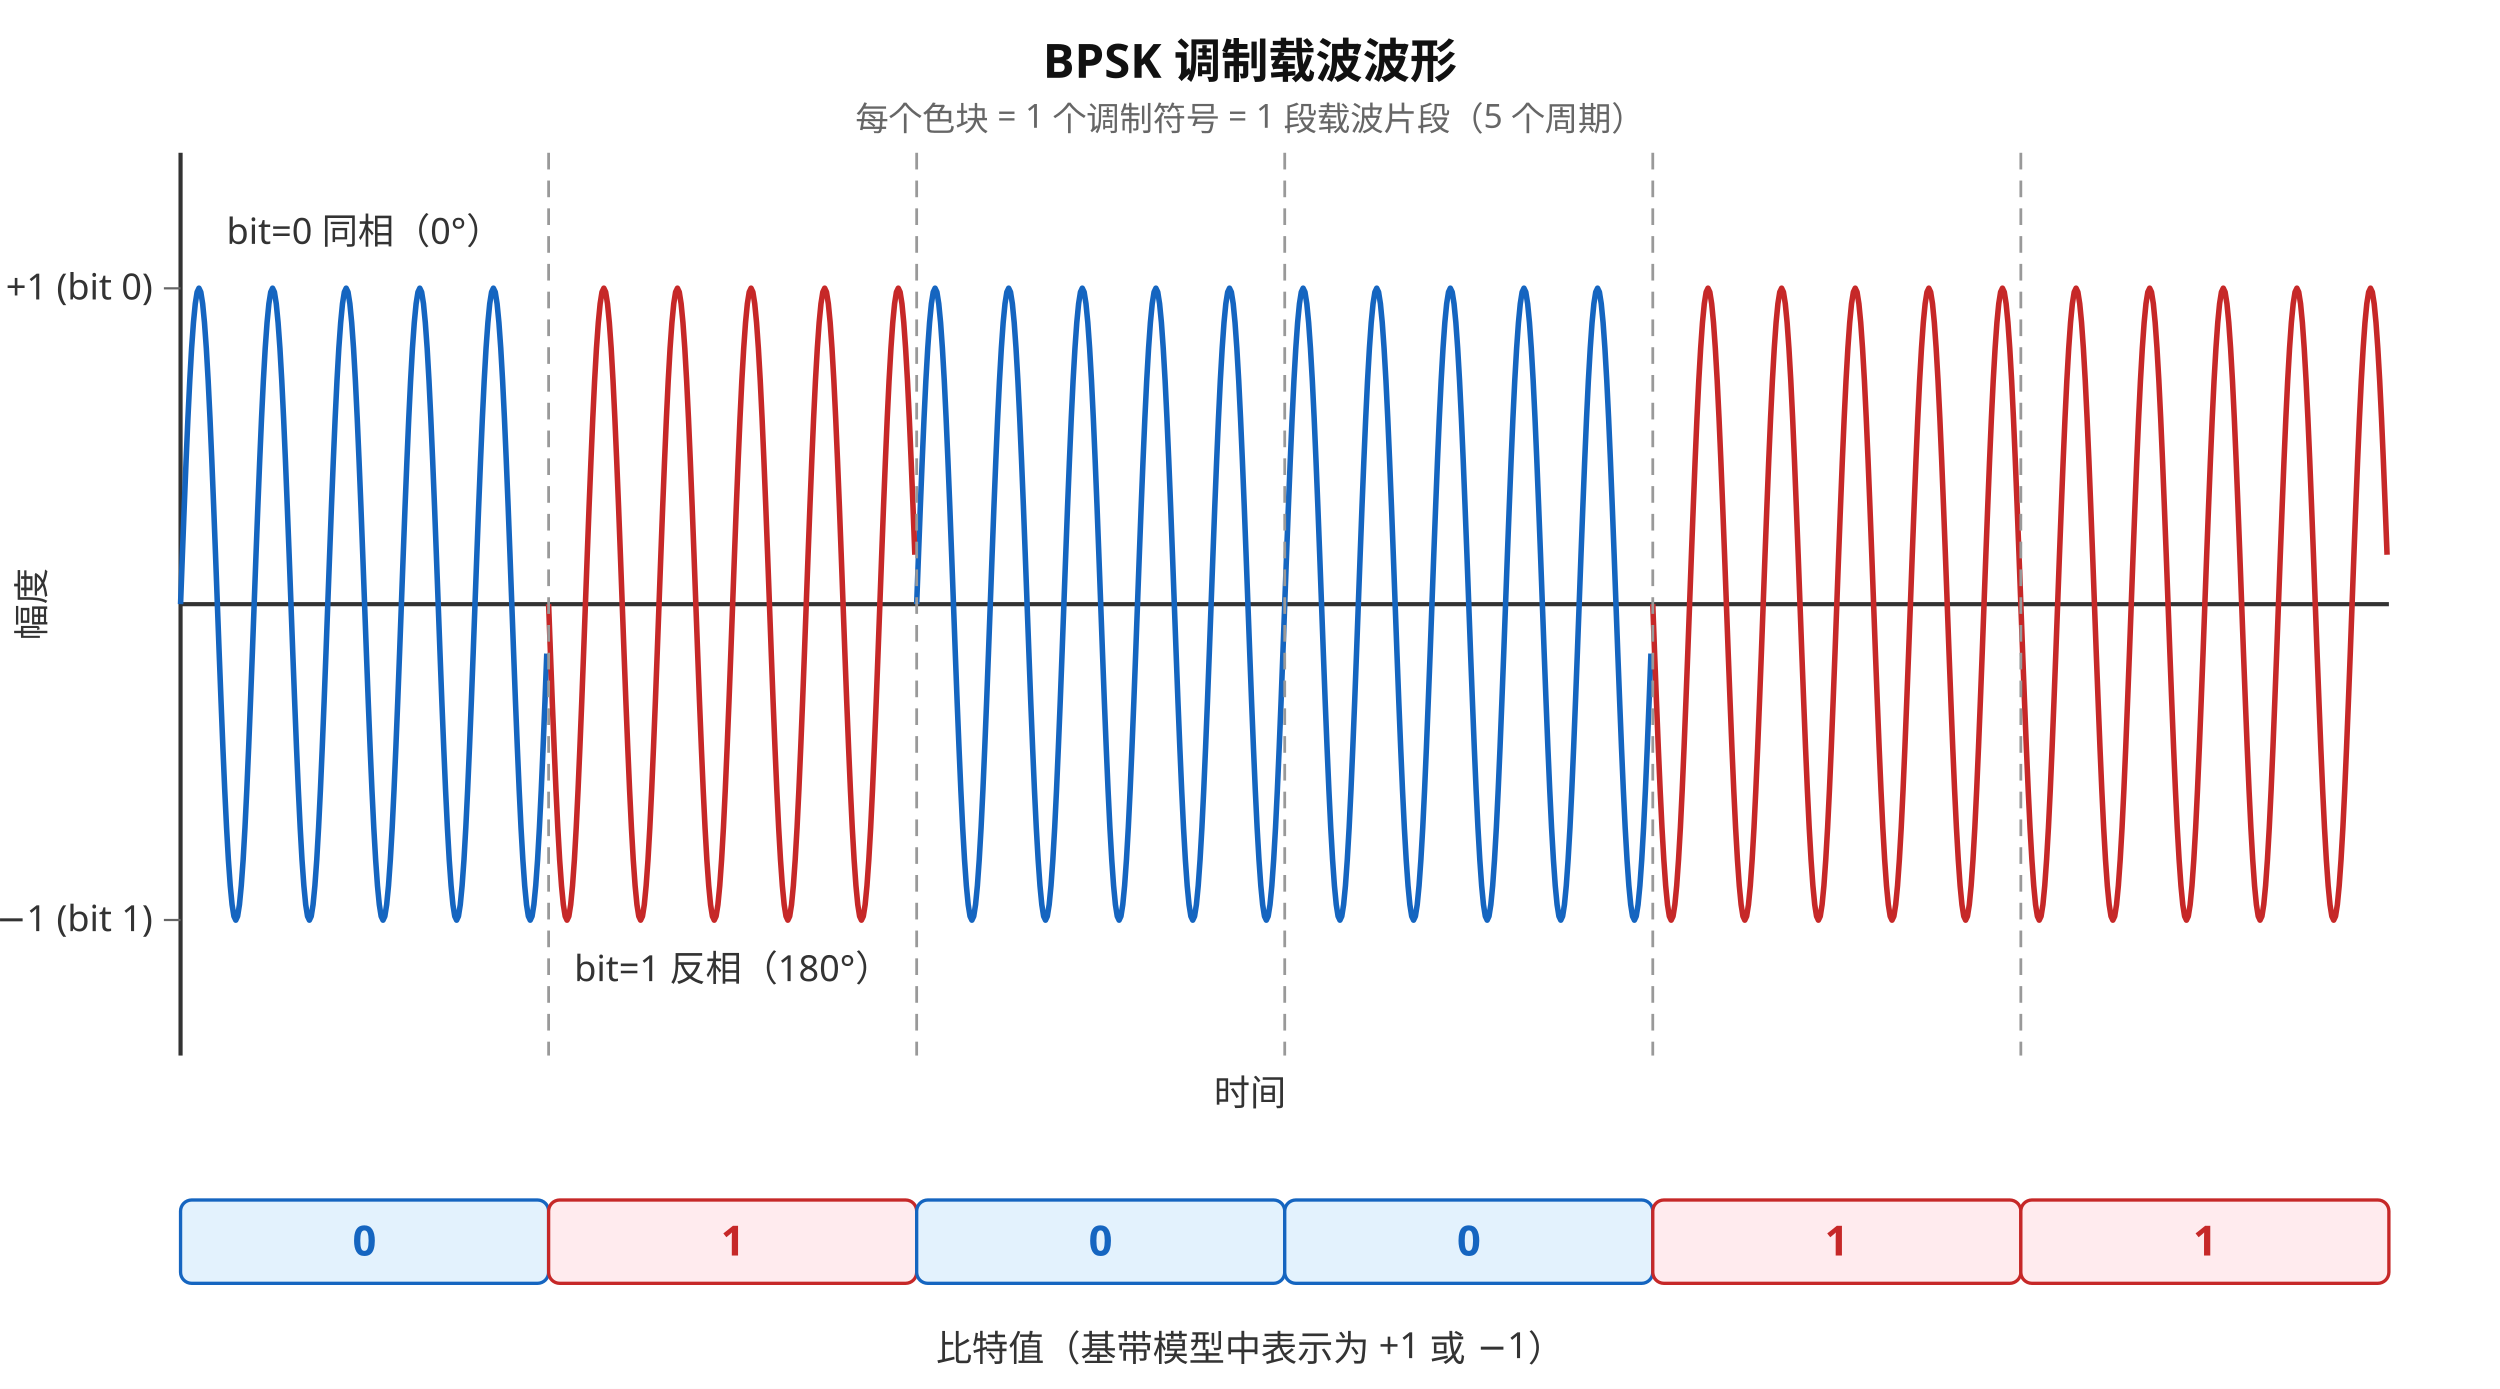
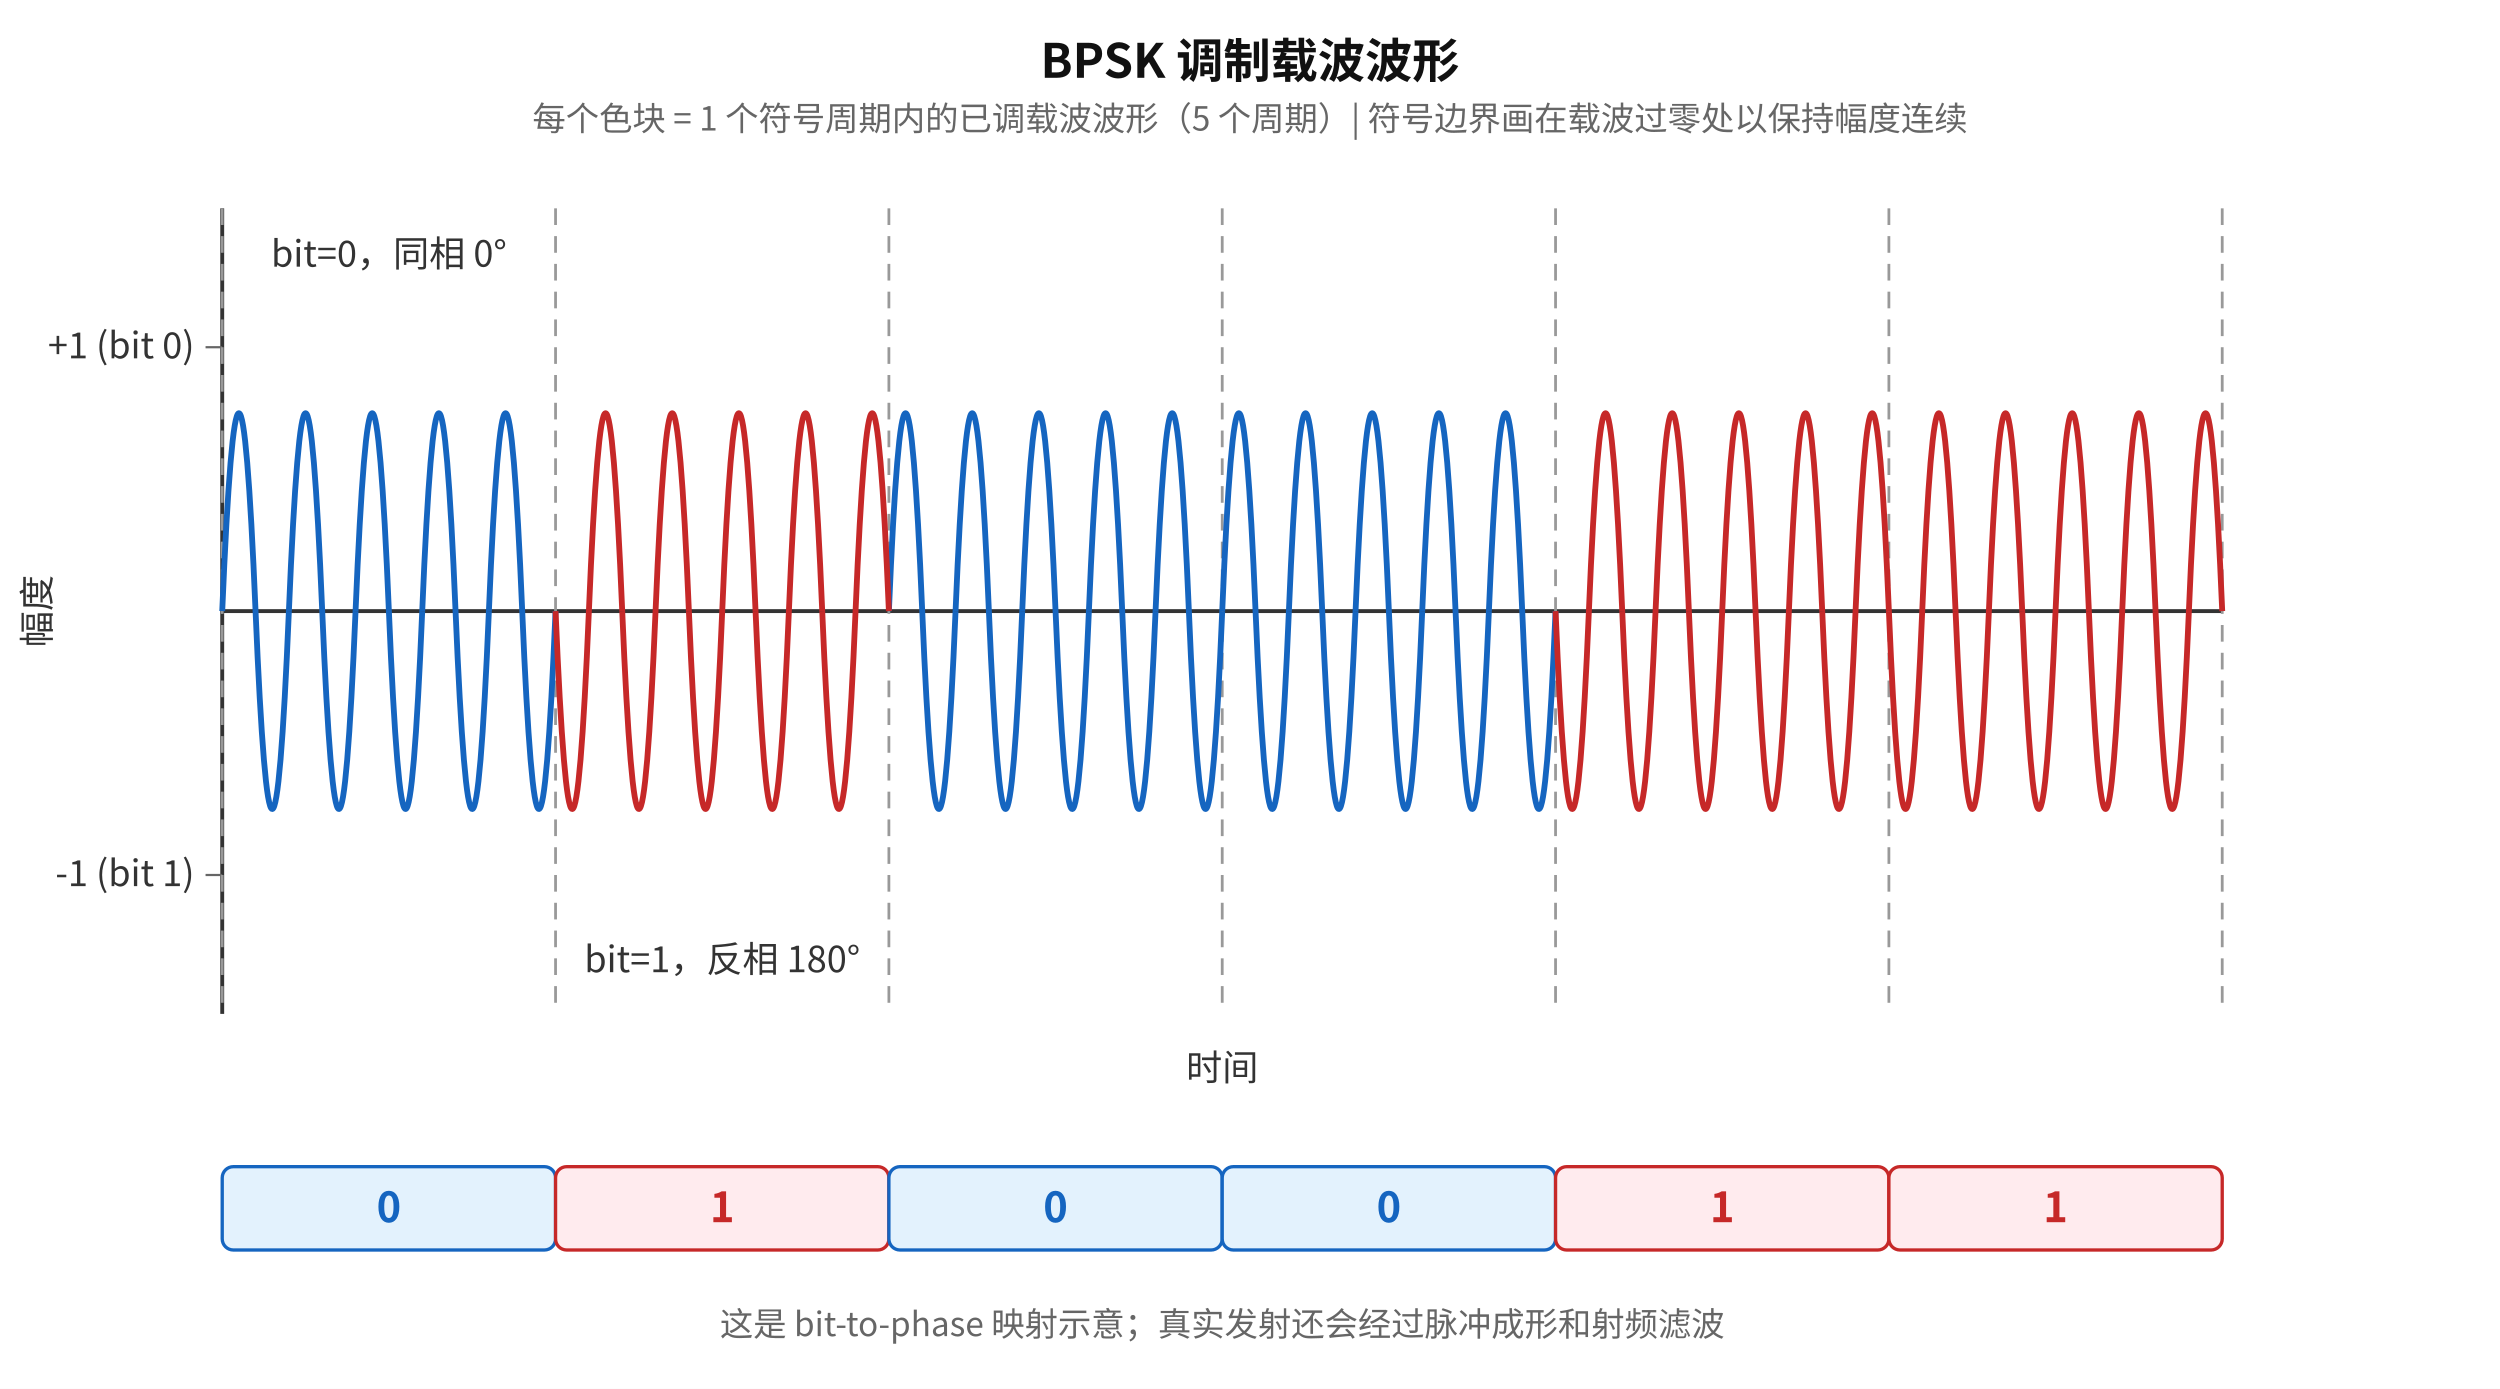
<svg xmlns="http://www.w3.org/2000/svg" viewBox="0 0 900 500" width="900" height="500">
  <rect width="900" height="500" fill="white" />
  <style>
- .axis { stroke: #333; stroke-width: 1.5; fill: none; }
+ .axis { stroke: #333; stroke-width: 1.4; fill: none; }
.tick { stroke: #666; stroke-width: 0.8; }
- .sym-boundary { stroke: #999; stroke-width: 1; stroke-dasharray: 6,4; }
- .label { font-family: sans-serif; font-size: 13px; fill: #333; }
- .bit-label { font-family: sans-serif; font-size: 15px; font-weight: bold; }
- .title { font-family: sans-serif; font-size: 17px; font-weight: bold; fill: #111; }
- .subtitle { font-family: sans-serif; font-size: 12px; fill: #666; }
+ .boundary { stroke: #999; stroke-width: 1; stroke-dasharray: 6,4; }
+ .label { font-family: "Noto Sans CJK SC", "Droid Sans Fallback", sans-serif; font-size: 13px; fill: #333; }
+ .small { font-family: "Noto Sans CJK SC", "Droid Sans Fallback", sans-serif; font-size: 12px; fill: #666; }
+ .bit-label { font-family: "Noto Sans CJK SC", "Droid Sans Fallback", sans-serif; font-size: 15px; font-weight: bold; }
+ .title { font-family: "Noto Sans CJK SC", "Droid Sans Fallback", sans-serif; font-size: 17px; font-weight: bold; fill: #111; }
+ .normal { stroke: #1565C0; stroke-width: 2.1; fill: none; }
+ .inverted { stroke: #C62828; stroke-width: 2.1; fill: none; }
</style>
-   <text x="450.0" y="28" text-anchor="middle" class="title">BPSK 调制载波波形</text>
-   <text x="450.0" y="47" text-anchor="middle" class="subtitle">每个色块 = 1 个调制符号 = 1 段载波片段（5 个周期）</text>
-   <line x1="65" y1="217.5" x2="860" y2="217.5" class="axis" />
-   <line x1="65" y1="55" x2="65" y2="380" class="axis" />
-   <line x1="59" y1="103.8" x2="65" y2="103.8" class="tick" />
-   <text x="55" y="107.8" text-anchor="end" class="label" fill="#1565C0">+1 (bit 0)</text>
-   <line x1="59" y1="331.2" x2="65" y2="331.2" class="tick" />
-   <text x="55" y="335.2" text-anchor="end" class="label" fill="#C62828">−1 (bit 1)</text>
-   <text x="450.0" y="398" text-anchor="middle" class="label">时间</text>
-   <text x="16" y="217.5" text-anchor="middle" class="label" transform="rotate(-90, 16, 217.5)">幅度</text>
-   <path d="M65.00,217.50 L65.66,199.71 L66.33,182.35 L66.99,165.86 L67.65,150.64 L68.31,137.07 L68.97,125.47 L69.64,116.15 L70.30,109.32 L70.96,105.15 L71.62,103.75 L72.29,105.15 L72.95,109.32 L73.61,116.15 L74.28,125.47 L74.94,137.07 L75.60,150.64 L76.26,165.86 L76.92,182.35 L77.59,199.71 L78.25,217.50 L78.91,235.29 L79.58,252.65 L80.24,269.14 L80.90,284.36 L81.56,297.93 L82.22,309.53 L82.89,318.85 L83.55,325.68 L84.21,329.85 L84.88,331.25 L85.54,329.85 L86.20,325.68 L86.86,318.85 L87.53,309.53 L88.19,297.93 L88.85,284.36 L89.51,269.14 L90.17,252.65 L90.84,235.29 L91.50,217.50 L92.16,199.71 L92.83,182.35 L93.49,165.86 L94.15,150.64 L94.81,137.07 L95.47,125.47 L96.14,116.15 L96.80,109.32 L97.46,105.15 L98.12,103.75 L98.79,105.15 L99.45,109.32 L100.11,116.15 L100.78,125.47 L101.44,137.07 L102.10,150.64 L102.76,165.86 L103.42,182.35 L104.09,199.71 L104.75,217.50 L105.41,235.29 L106.08,252.65 L106.74,269.14 L107.40,284.36 L108.06,297.93 L108.72,309.53 L109.39,318.85 L110.05,325.68 L110.71,329.85 L111.38,331.25 L112.04,329.85 L112.70,325.68 L113.36,318.85 L114.03,309.53 L114.69,297.93 L115.35,284.36 L116.01,269.14 L116.68,252.65 L117.34,235.29 L118.00,217.50 L118.66,199.71 L119.32,182.35 L119.99,165.86 L120.65,150.64 L121.31,137.07 L121.97,125.47 L122.64,116.15 L123.30,109.32 L123.96,105.15 L124.62,103.75 L125.29,105.15 L125.95,109.32 L126.61,116.15 L127.28,125.47 L127.94,137.07 L128.60,150.64 L129.26,165.86 L129.93,182.35 L130.59,199.71 L131.25,217.50 L131.91,235.29 L132.57,252.65 L133.24,269.14 L133.90,284.36 L134.56,297.93 L135.23,309.53 L135.89,318.85 L136.55,325.68 L137.21,329.85 L137.88,331.25 L138.54,329.85 L139.20,325.68 L139.86,318.85 L140.52,309.53 L141.19,297.93 L141.85,284.36 L142.51,269.14 L143.18,252.65 L143.84,235.29 L144.50,217.50 L145.16,199.71 L145.82,182.35 L146.49,165.86 L147.15,150.64 L147.81,137.07 L148.47,125.47 L149.14,116.15 L149.80,109.32 L150.46,105.15 L151.12,103.75 L151.79,105.15 L152.45,109.32 L153.11,116.15 L153.78,125.47 L154.44,137.07 L155.10,150.64 L155.76,165.86 L156.43,182.35 L157.09,199.71 L157.75,217.50 L158.41,235.29 L159.07,252.65 L159.74,269.14 L160.40,284.36 L161.06,297.93 L161.72,309.53 L162.39,318.85 L163.05,325.68 L163.71,329.85 L164.38,331.25 L165.04,329.85 L165.70,325.68 L166.36,318.85 L167.03,309.53 L167.69,297.93 L168.35,284.36 L169.01,269.14 L169.68,252.65 L170.34,235.29 L171.00,217.50 L171.66,199.71 L172.32,182.35 L172.99,165.86 L173.65,150.64 L174.31,137.07 L174.97,125.47 L175.64,116.15 L176.30,109.32 L176.96,105.15 L177.62,103.75 L178.29,105.15 L178.95,109.32 L179.61,116.15 L180.28,125.47 L180.94,137.07 L181.60,150.64 L182.26,165.86 L182.93,182.35 L183.59,199.71 L184.25,217.50 L184.91,235.29 L185.57,252.65 L186.24,269.14 L186.90,284.36 L187.56,297.93 L188.23,309.53 L188.89,318.85 L189.55,325.68 L190.21,329.85 L190.88,331.25 L191.54,329.85 L192.20,325.68 L192.86,318.85 L193.53,309.53 L194.19,297.93 L194.85,284.36 L195.51,269.14 L196.18,252.65 L196.84,235.29" fill="none" stroke="#1565C0" stroke-width="2" stroke-linejoin="round" />
-   <path d="M330.00,217.50 L330.66,199.71 L331.32,182.35 L331.99,165.86 L332.65,150.64 L333.31,137.07 L333.98,125.47 L334.64,116.15 L335.30,109.32 L335.96,105.15 L336.62,103.75 L337.29,105.15 L337.95,109.32 L338.61,116.15 L339.27,125.47 L339.94,137.07 L340.60,150.64 L341.26,165.86 L341.93,182.35 L342.59,199.71 L343.25,217.50 L343.91,235.29 L344.57,252.65 L345.24,269.14 L345.90,284.36 L346.56,297.93 L347.23,309.53 L347.89,318.85 L348.55,325.68 L349.21,329.85 L349.88,331.25 L350.54,329.85 L351.20,325.68 L351.86,318.85 L352.52,309.53 L353.19,297.93 L353.85,284.36 L354.51,269.14 L355.18,252.65 L355.84,235.29 L356.50,217.50 L357.16,199.71 L357.82,182.35 L358.49,165.86 L359.15,150.64 L359.81,137.07 L360.48,125.47 L361.14,116.15 L361.80,109.32 L362.46,105.15 L363.12,103.75 L363.79,105.15 L364.45,109.32 L365.11,116.15 L365.77,125.47 L366.44,137.07 L367.10,150.64 L367.76,165.86 L368.43,182.35 L369.09,199.71 L369.75,217.50 L370.41,235.29 L371.07,252.65 L371.74,269.14 L372.40,284.36 L373.06,297.93 L373.73,309.53 L374.39,318.85 L375.05,325.68 L375.71,329.85 L376.38,331.25 L377.04,329.85 L377.70,325.68 L378.36,318.85 L379.02,309.53 L379.69,297.93 L380.35,284.36 L381.01,269.14 L381.68,252.65 L382.34,235.29 L383.00,217.50 L383.66,199.71 L384.32,182.35 L384.99,165.86 L385.65,150.64 L386.31,137.07 L386.98,125.47 L387.64,116.15 L388.30,109.32 L388.96,105.15 L389.62,103.75 L390.29,105.15 L390.95,109.32 L391.61,116.15 L392.27,125.47 L392.94,137.07 L393.60,150.64 L394.26,165.86 L394.93,182.35 L395.59,199.71 L396.25,217.50 L396.91,235.29 L397.57,252.65 L398.24,269.14 L398.90,284.36 L399.56,297.93 L400.23,309.53 L400.89,318.85 L401.55,325.68 L402.21,329.85 L402.88,331.25 L403.54,329.85 L404.20,325.68 L404.86,318.85 L405.52,309.53 L406.19,297.93 L406.85,284.36 L407.51,269.14 L408.18,252.65 L408.84,235.29 L409.50,217.50 L410.16,199.71 L410.82,182.35 L411.49,165.86 L412.15,150.64 L412.81,137.07 L413.48,125.47 L414.14,116.15 L414.80,109.32 L415.46,105.15 L416.12,103.75 L416.79,105.15 L417.45,109.32 L418.11,116.15 L418.77,125.47 L419.44,137.07 L420.10,150.64 L420.76,165.86 L421.43,182.35 L422.09,199.71 L422.75,217.50 L423.41,235.29 L424.07,252.65 L424.74,269.14 L425.40,284.36 L426.06,297.93 L426.73,309.53 L427.39,318.85 L428.05,325.68 L428.71,329.85 L429.38,331.25 L430.04,329.85 L430.70,325.68 L431.36,318.85 L432.02,309.53 L432.69,297.93 L433.35,284.36 L434.01,269.14 L434.68,252.65 L435.34,235.29 L436.00,217.50 L436.66,199.71 L437.32,182.35 L437.99,165.86 L438.65,150.64 L439.31,137.07 L439.98,125.47 L440.64,116.15 L441.30,109.32 L441.96,105.15 L442.62,103.75 L443.29,105.15 L443.95,109.32 L444.61,116.15 L445.27,125.47 L445.94,137.07 L446.60,150.64 L447.26,165.86 L447.93,182.35 L448.59,199.71 L449.25,217.50 L449.91,235.29 L450.57,252.65 L451.24,269.14 L451.90,284.36 L452.56,297.93 L453.23,309.53 L453.89,318.85 L454.55,325.68 L455.21,329.85 L455.88,331.25 L456.54,329.85 L457.20,325.68 L457.86,318.85 L458.52,309.53 L459.19,297.93 L459.85,284.36 L460.51,269.14 L461.18,252.65 L461.84,235.29 L462.50,217.50 L463.16,199.71 L463.82,182.35 L464.49,165.86 L465.15,150.64 L465.81,137.07 L466.48,125.47 L467.14,116.15 L467.80,109.32 L468.46,105.15 L469.12,103.75 L469.79,105.15 L470.45,109.32 L471.11,116.15 L471.77,125.47 L472.44,137.07 L473.10,150.64 L473.76,165.86 L474.43,182.35 L475.09,199.71 L475.75,217.50 L476.41,235.29 L477.07,252.65 L477.74,269.14 L478.40,284.36 L479.06,297.93 L479.73,309.53 L480.39,318.85 L481.05,325.68 L481.71,329.85 L482.38,331.25 L483.04,329.85 L483.70,325.68 L484.36,318.85 L485.02,309.53 L485.69,297.93 L486.35,284.36 L487.01,269.14 L487.68,252.65 L488.34,235.29 L489.00,217.50 L489.66,199.71 L490.32,182.35 L490.99,165.86 L491.65,150.64 L492.31,137.07 L492.98,125.47 L493.64,116.15 L494.30,109.32 L494.96,105.15 L495.62,103.75 L496.29,105.15 L496.95,109.32 L497.61,116.15 L498.27,125.47 L498.94,137.07 L499.60,150.64 L500.26,165.86 L500.93,182.35 L501.59,199.71 L502.25,217.50 L502.91,235.29 L503.57,252.65 L504.24,269.14 L504.90,284.36 L505.56,297.93 L506.23,309.53 L506.89,318.85 L507.55,325.68 L508.21,329.85 L508.88,331.25 L509.54,329.85 L510.20,325.68 L510.86,318.85 L511.52,309.53 L512.19,297.93 L512.85,284.36 L513.51,269.14 L514.17,252.65 L514.84,235.29 L515.50,217.50 L516.16,199.71 L516.83,182.35 L517.49,165.86 L518.15,150.64 L518.81,137.07 L519.48,125.47 L520.14,116.15 L520.80,109.32 L521.46,105.15 L522.12,103.75 L522.79,105.15 L523.45,109.32 L524.11,116.15 L524.77,125.47 L525.44,137.07 L526.10,150.64 L526.76,165.86 L527.42,182.35 L528.09,199.71 L528.75,217.50 L529.41,235.29 L530.08,252.65 L530.74,269.14 L531.40,284.36 L532.06,297.93 L532.73,309.53 L533.39,318.85 L534.05,325.68 L534.71,329.85 L535.38,331.25 L536.04,329.85 L536.70,325.68 L537.36,318.85 L538.02,309.53 L538.69,297.93 L539.35,284.36 L540.01,269.14 L540.67,252.65 L541.34,235.29 L542.00,217.50 L542.66,199.71 L543.33,182.35 L543.99,165.86 L544.65,150.64 L545.31,137.07 L545.98,125.47 L546.64,116.15 L547.30,109.32 L547.96,105.15 L548.62,103.75 L549.29,105.15 L549.95,109.32 L550.61,116.15 L551.27,125.47 L551.94,137.07 L552.60,150.64 L553.26,165.86 L553.92,182.35 L554.59,199.71 L555.25,217.50 L555.91,235.29 L556.58,252.65 L557.24,269.14 L557.90,284.36 L558.56,297.93 L559.23,309.53 L559.89,318.85 L560.55,325.68 L561.21,329.85 L561.88,331.25 L562.54,329.85 L563.20,325.68 L563.86,318.85 L564.52,309.53 L565.19,297.93 L565.85,284.36 L566.51,269.14 L567.17,252.65 L567.84,235.29 L568.50,217.50 L569.16,199.71 L569.83,182.35 L570.49,165.86 L571.15,150.64 L571.81,137.07 L572.48,125.47 L573.14,116.15 L573.80,109.32 L574.46,105.15 L575.12,103.75 L575.79,105.15 L576.45,109.32 L577.11,116.15 L577.77,125.47 L578.44,137.07 L579.10,150.64 L579.76,165.86 L580.42,182.35 L581.09,199.71 L581.75,217.50 L582.41,235.29 L583.08,252.65 L583.74,269.14 L584.40,284.36 L585.06,297.93 L585.73,309.53 L586.39,318.85 L587.05,325.68 L587.71,329.85 L588.38,331.25 L589.04,329.85 L589.70,325.68 L590.36,318.85 L591.02,309.53 L591.69,297.93 L592.35,284.36 L593.01,269.14 L593.67,252.65 L594.34,235.29" fill="none" stroke="#1565C0" stroke-width="2" stroke-linejoin="round" />
-   <path d="M197.50,217.50 L198.16,235.29 L198.82,252.65 L199.49,269.14 L200.15,284.36 L200.81,297.93 L201.47,309.53 L202.14,318.85 L202.80,325.68 L203.46,329.85 L204.12,331.25 L204.79,329.85 L205.45,325.68 L206.11,318.85 L206.78,309.53 L207.44,297.93 L208.10,284.36 L208.76,269.14 L209.43,252.65 L210.09,235.29 L210.75,217.50 L211.41,199.71 L212.07,182.35 L212.74,165.86 L213.40,150.64 L214.06,137.07 L214.72,125.47 L215.39,116.15 L216.05,109.32 L216.71,105.15 L217.38,103.75 L218.04,105.15 L218.70,109.32 L219.36,116.15 L220.03,125.47 L220.69,137.07 L221.35,150.64 L222.01,165.86 L222.68,182.35 L223.34,199.71 L224.00,217.50 L224.66,235.29 L225.32,252.65 L225.99,269.14 L226.65,284.36 L227.31,297.93 L227.97,309.53 L228.64,318.85 L229.30,325.68 L229.96,329.85 L230.62,331.25 L231.29,329.85 L231.95,325.68 L232.61,318.85 L233.28,309.53 L233.94,297.93 L234.60,284.36 L235.26,269.14 L235.93,252.65 L236.59,235.29 L237.25,217.50 L237.91,199.71 L238.57,182.35 L239.24,165.86 L239.90,150.64 L240.56,137.07 L241.22,125.47 L241.89,116.15 L242.55,109.32 L243.21,105.15 L243.88,103.75 L244.54,105.15 L245.20,109.32 L245.86,116.15 L246.53,125.47 L247.19,137.07 L247.85,150.64 L248.51,165.86 L249.18,182.35 L249.84,199.71 L250.50,217.50 L251.16,235.29 L251.82,252.65 L252.49,269.14 L253.15,284.36 L253.81,297.93 L254.47,309.53 L255.14,318.85 L255.80,325.68 L256.46,329.85 L257.12,331.25 L257.79,329.85 L258.45,325.68 L259.11,318.85 L259.77,309.53 L260.44,297.93 L261.10,284.36 L261.76,269.14 L262.43,252.65 L263.09,235.29 L263.75,217.50 L264.41,199.71 L265.07,182.35 L265.74,165.86 L266.40,150.64 L267.06,137.07 L267.73,125.47 L268.39,116.15 L269.05,109.32 L269.71,105.15 L270.38,103.75 L271.04,105.15 L271.70,109.32 L272.36,116.15 L273.02,125.47 L273.69,137.07 L274.35,150.64 L275.01,165.86 L275.68,182.35 L276.34,199.71 L277.00,217.50 L277.66,235.29 L278.32,252.65 L278.99,269.14 L279.65,284.36 L280.31,297.93 L280.98,309.53 L281.64,318.85 L282.30,325.68 L282.96,329.85 L283.62,331.25 L284.29,329.85 L284.95,325.68 L285.61,318.85 L286.27,309.53 L286.94,297.93 L287.60,284.36 L288.26,269.14 L288.93,252.65 L289.59,235.29 L290.25,217.50 L290.91,199.71 L291.57,182.35 L292.24,165.86 L292.90,150.64 L293.56,137.07 L294.23,125.47 L294.89,116.15 L295.55,109.32 L296.21,105.15 L296.88,103.75 L297.54,105.15 L298.20,109.32 L298.86,116.15 L299.52,125.47 L300.19,137.07 L300.85,150.64 L301.51,165.86 L302.18,182.35 L302.84,199.71 L303.50,217.50 L304.16,235.29 L304.82,252.65 L305.49,269.14 L306.15,284.36 L306.81,297.93 L307.48,309.53 L308.14,318.85 L308.80,325.68 L309.46,329.85 L310.12,331.25 L310.79,329.85 L311.45,325.68 L312.11,318.85 L312.77,309.53 L313.44,297.93 L314.10,284.36 L314.76,269.14 L315.43,252.65 L316.09,235.29 L316.75,217.50 L317.41,199.71 L318.07,182.35 L318.74,165.86 L319.40,150.64 L320.06,137.07 L320.73,125.47 L321.39,116.15 L322.05,109.32 L322.71,105.15 L323.38,103.75 L324.04,105.15 L324.70,109.32 L325.36,116.15 L326.02,125.47 L326.69,137.07 L327.35,150.64 L328.01,165.86 L328.68,182.35 L329.34,199.71" fill="none" stroke="#C62828" stroke-width="2" stroke-linejoin="round" />
-   <path d="M595.00,217.50 L595.66,235.29 L596.33,252.65 L596.99,269.14 L597.65,284.36 L598.31,297.93 L598.98,309.53 L599.64,318.85 L600.30,325.68 L600.96,329.85 L601.62,331.25 L602.29,329.85 L602.95,325.68 L603.61,318.85 L604.27,309.53 L604.94,297.93 L605.60,284.36 L606.26,269.14 L606.92,252.65 L607.59,235.29 L608.25,217.50 L608.91,199.71 L609.58,182.35 L610.24,165.86 L610.90,150.64 L611.56,137.07 L612.23,125.47 L612.89,116.15 L613.55,109.32 L614.21,105.15 L614.88,103.75 L615.54,105.15 L616.20,109.32 L616.86,116.15 L617.52,125.47 L618.19,137.07 L618.85,150.64 L619.51,165.86 L620.17,182.35 L620.84,199.71 L621.50,217.50 L622.16,235.29 L622.83,252.65 L623.49,269.14 L624.15,284.36 L624.81,297.93 L625.48,309.53 L626.14,318.85 L626.80,325.68 L627.46,329.85 L628.12,331.25 L628.79,329.85 L629.45,325.68 L630.11,318.85 L630.77,309.53 L631.44,297.93 L632.10,284.36 L632.76,269.14 L633.42,252.65 L634.09,235.29 L634.75,217.50 L635.41,199.71 L636.08,182.35 L636.74,165.86 L637.40,150.64 L638.06,137.07 L638.73,125.47 L639.39,116.15 L640.05,109.32 L640.71,105.15 L641.38,103.75 L642.04,105.15 L642.70,109.32 L643.36,116.15 L644.02,125.47 L644.69,137.07 L645.35,150.64 L646.01,165.86 L646.67,182.35 L647.34,199.71 L648.00,217.50 L648.66,235.29 L649.33,252.65 L649.99,269.14 L650.65,284.36 L651.31,297.93 L651.98,309.53 L652.64,318.85 L653.30,325.68 L653.96,329.85 L654.62,331.25 L655.29,329.85 L655.95,325.68 L656.61,318.85 L657.27,309.53 L657.94,297.93 L658.60,284.36 L659.26,269.14 L659.92,252.65 L660.59,235.29 L661.25,217.50 L661.91,199.71 L662.58,182.35 L663.24,165.86 L663.90,150.64 L664.56,137.07 L665.23,125.47 L665.89,116.15 L666.55,109.32 L667.21,105.15 L667.88,103.75 L668.54,105.15 L669.20,109.32 L669.86,116.15 L670.52,125.47 L671.19,137.07 L671.85,150.64 L672.51,165.86 L673.17,182.35 L673.84,199.71 L674.50,217.50 L675.16,235.29 L675.83,252.65 L676.49,269.14 L677.15,284.36 L677.81,297.93 L678.48,309.53 L679.14,318.85 L679.80,325.68 L680.46,329.85 L681.12,331.25 L681.79,329.85 L682.45,325.68 L683.11,318.85 L683.77,309.53 L684.44,297.93 L685.10,284.36 L685.76,269.14 L686.42,252.65 L687.09,235.29 L687.75,217.50 L688.41,199.71 L689.08,182.35 L689.74,165.86 L690.40,150.64 L691.06,137.07 L691.73,125.47 L692.39,116.15 L693.05,109.32 L693.71,105.15 L694.38,103.75 L695.04,105.15 L695.70,109.32 L696.36,116.15 L697.02,125.47 L697.69,137.07 L698.35,150.64 L699.01,165.86 L699.67,182.35 L700.34,199.71 L701.00,217.50 L701.66,235.29 L702.33,252.65 L702.99,269.14 L703.65,284.36 L704.31,297.93 L704.98,309.53 L705.64,318.85 L706.30,325.68 L706.96,329.85 L707.62,331.25 L708.29,329.85 L708.95,325.68 L709.61,318.85 L710.27,309.53 L710.94,297.93 L711.60,284.36 L712.26,269.14 L712.92,252.65 L713.59,235.29 L714.25,217.50 L714.91,199.71 L715.58,182.35 L716.24,165.86 L716.90,150.64 L717.56,137.07 L718.23,125.47 L718.89,116.15 L719.55,109.32 L720.21,105.15 L720.88,103.75 L721.54,105.15 L722.20,109.32 L722.86,116.15 L723.52,125.47 L724.19,137.07 L724.85,150.64 L725.51,165.86 L726.17,182.35 L726.84,199.71 L727.50,217.50 L728.16,235.29 L728.83,252.65 L729.49,269.14 L730.15,284.36 L730.81,297.93 L731.48,309.53 L732.14,318.85 L732.80,325.68 L733.46,329.85 L734.12,331.25 L734.79,329.85 L735.45,325.68 L736.11,318.85 L736.77,309.53 L737.44,297.93 L738.10,284.36 L738.76,269.14 L739.42,252.65 L740.09,235.29 L740.75,217.50 L741.41,199.71 L742.08,182.35 L742.74,165.86 L743.40,150.64 L744.06,137.07 L744.73,125.47 L745.39,116.15 L746.05,109.32 L746.71,105.15 L747.38,103.75 L748.04,105.15 L748.70,109.32 L749.36,116.15 L750.02,125.47 L750.69,137.07 L751.35,150.64 L752.01,165.86 L752.67,182.35 L753.34,199.71 L754.00,217.50 L754.66,235.29 L755.33,252.65 L755.99,269.14 L756.65,284.36 L757.31,297.93 L757.98,309.53 L758.64,318.85 L759.30,325.68 L759.96,329.85 L760.62,331.25 L761.29,329.85 L761.95,325.68 L762.61,318.85 L763.27,309.53 L763.94,297.93 L764.60,284.36 L765.26,269.14 L765.92,252.65 L766.59,235.29 L767.25,217.50 L767.91,199.71 L768.58,182.35 L769.24,165.86 L769.90,150.64 L770.56,137.07 L771.23,125.47 L771.89,116.15 L772.55,109.32 L773.21,105.15 L773.88,103.75 L774.54,105.15 L775.20,109.32 L775.86,116.15 L776.52,125.47 L777.19,137.07 L777.85,150.64 L778.51,165.86 L779.17,182.35 L779.84,199.71 L780.50,217.50 L781.16,235.29 L781.83,252.65 L782.49,269.14 L783.15,284.36 L783.81,297.93 L784.48,309.53 L785.14,318.85 L785.80,325.68 L786.46,329.85 L787.12,331.25 L787.79,329.85 L788.45,325.68 L789.11,318.85 L789.77,309.53 L790.44,297.93 L791.10,284.36 L791.76,269.14 L792.42,252.65 L793.09,235.29 L793.75,217.50 L794.41,199.71 L795.08,182.35 L795.74,165.86 L796.40,150.64 L797.06,137.07 L797.73,125.47 L798.39,116.15 L799.05,109.32 L799.71,105.15 L800.38,103.75 L801.04,105.15 L801.70,109.32 L802.36,116.15 L803.02,125.47 L803.69,137.07 L804.35,150.64 L805.01,165.86 L805.67,182.35 L806.34,199.71 L807.00,217.50 L807.66,235.29 L808.33,252.65 L808.99,269.14 L809.65,284.36 L810.31,297.93 L810.98,309.53 L811.64,318.85 L812.30,325.68 L812.96,329.85 L813.62,331.25 L814.29,329.85 L814.95,325.68 L815.61,318.85 L816.27,309.53 L816.94,297.93 L817.60,284.36 L818.26,269.14 L818.92,252.65 L819.59,235.29 L820.25,217.50 L820.91,199.71 L821.58,182.35 L822.24,165.86 L822.90,150.64 L823.56,137.07 L824.23,125.47 L824.89,116.15 L825.55,109.32 L826.21,105.15 L826.88,103.75 L827.54,105.15 L828.20,109.32 L828.86,116.15 L829.52,125.47 L830.19,137.07 L830.85,150.64 L831.51,165.86 L832.17,182.35 L832.84,199.71 L833.50,217.50 L834.16,235.29 L834.83,252.65 L835.49,269.14 L836.15,284.36 L836.81,297.93 L837.48,309.53 L838.14,318.85 L838.80,325.68 L839.46,329.85 L840.12,331.25 L840.79,329.85 L841.45,325.68 L842.11,318.85 L842.77,309.53 L843.44,297.93 L844.10,284.36 L844.76,269.14 L845.42,252.65 L846.09,235.29 L846.75,217.50 L847.41,199.71 L848.08,182.35 L848.74,165.86 L849.40,150.64 L850.06,137.07 L850.73,125.47 L851.39,116.15 L852.05,109.32 L852.71,105.15 L853.38,103.75 L854.04,105.15 L854.70,109.32 L855.36,116.15 L856.02,125.47 L856.69,137.07 L857.35,150.64 L858.01,165.86 L858.67,182.35 L859.34,199.71" fill="none" stroke="#C62828" stroke-width="2" stroke-linejoin="round" />
-   <line x1="197.5" y1="55" x2="197.5" y2="380" class="sym-boundary" />
-   <line x1="330.0" y1="55" x2="330.0" y2="380" class="sym-boundary" />
-   <line x1="462.5" y1="55" x2="462.5" y2="380" class="sym-boundary" />
-   <line x1="595.0" y1="55" x2="595.0" y2="380" class="sym-boundary" />
-   <line x1="727.5" y1="55" x2="727.5" y2="380" class="sym-boundary" />
-   <rect x="65.0" y="432.0" width="132.5" height="30.0" fill="#E3F2FD" stroke="#1565C0" stroke-width="1.2" rx="4" />
-   <text x="131.2" y="452.0" text-anchor="middle" class="bit-label" fill="#1565C0">0</text>
-   <rect x="197.5" y="432.0" width="132.5" height="30.0" fill="#FFEBEE" stroke="#C62828" stroke-width="1.2" rx="4" />
-   <text x="263.8" y="452.0" text-anchor="middle" class="bit-label" fill="#C62828">1</text>
-   <rect x="330.0" y="432.0" width="132.5" height="30.0" fill="#E3F2FD" stroke="#1565C0" stroke-width="1.2" rx="4" />
-   <text x="396.2" y="452.0" text-anchor="middle" class="bit-label" fill="#1565C0">0</text>
-   <rect x="462.5" y="432.0" width="132.5" height="30.0" fill="#E3F2FD" stroke="#1565C0" stroke-width="1.2" rx="4" />
-   <text x="528.8" y="452.0" text-anchor="middle" class="bit-label" fill="#1565C0">0</text>
-   <rect x="595.0" y="432.0" width="132.5" height="30.0" fill="#FFEBEE" stroke="#C62828" stroke-width="1.2" rx="4" />
-   <text x="661.2" y="452.0" text-anchor="middle" class="bit-label" fill="#C62828">1</text>
-   <rect x="727.5" y="432.0" width="132.5" height="30.0" fill="#FFEBEE" stroke="#C62828" stroke-width="1.2" rx="4" />
-   <text x="793.8" y="452.0" text-anchor="middle" class="bit-label" fill="#C62828">1</text>
-   <text x="450.0" y="490.0" text-anchor="middle" class="label">比特值（基带模型中表示为 +1 或 −1）</text>
-   <text x="131.2" y="87.8" text-anchor="middle" class="label" fill="#1565C0">bit=0 同相（0°）</text>
-   <text x="263.8" y="353.2" text-anchor="middle" class="label" fill="#C62828">bit=1 反相（180°）</text>
+   <defs>
+     <path id="carrierCycle" d="M0,0 C4,-95 8,-95 12,0 C16,95 20,95 24,0" />
+   </defs>
+   <text x="450" y="28" text-anchor="middle" class="title">BPSK 调制载波波形</text>
+   <text x="450" y="47" text-anchor="middle" class="small">每个色块 = 1 个符号周期内的已调载波波形（5 个周期）| 符号边界画在载波过零处以保持幅度连续</text>
+   <line x1="80" y1="220" x2="800" y2="220" class="axis" />
+   <line x1="80" y1="75" x2="80" y2="365" class="axis" />
+   <line x1="74" y1="125" x2="80" y2="125" class="tick" />
+   <text x="70" y="129" text-anchor="end" class="label" fill="#1565C0">+1 (bit 0)</text>
+   <line x1="74" y1="315" x2="80" y2="315" class="tick" />
+   <text x="70" y="319" text-anchor="end" class="label" fill="#C62828">-1 (bit 1)</text>
+   <text x="440" y="389" text-anchor="middle" class="label">时间</text>
+   <text x="18" y="220" text-anchor="middle" class="label" transform="rotate(-90,18,220)">幅度</text>
+   <line x1="80" y1="75" x2="80" y2="365" class="boundary" />
+   <line x1="200" y1="75" x2="200" y2="365" class="boundary" />
+   <line x1="320" y1="75" x2="320" y2="365" class="boundary" />
+   <line x1="440" y1="75" x2="440" y2="365" class="boundary" />
+   <line x1="560" y1="75" x2="560" y2="365" class="boundary" />
+   <line x1="680" y1="75" x2="680" y2="365" class="boundary" />
+   <line x1="800" y1="75" x2="800" y2="365" class="boundary" />
+   <g class="normal">
+     <use href="#carrierCycle" transform="translate(80 220)" />
+     <use href="#carrierCycle" transform="translate(104 220)" />
+     <use href="#carrierCycle" transform="translate(128 220)" />
+     <use href="#carrierCycle" transform="translate(152 220)" />
+     <use href="#carrierCycle" transform="translate(176 220)" />
+     <use href="#carrierCycle" transform="translate(320 220)" />
+     <use href="#carrierCycle" transform="translate(344 220)" />
+     <use href="#carrierCycle" transform="translate(368 220)" />
+     <use href="#carrierCycle" transform="translate(392 220)" />
+     <use href="#carrierCycle" transform="translate(416 220)" />
+     <use href="#carrierCycle" transform="translate(440 220)" />
+     <use href="#carrierCycle" transform="translate(464 220)" />
+     <use href="#carrierCycle" transform="translate(488 220)" />
+     <use href="#carrierCycle" transform="translate(512 220)" />
+     <use href="#carrierCycle" transform="translate(536 220)" />
+   </g>
+   <g class="inverted">
+     <use href="#carrierCycle" transform="matrix(1 0 0 -1 200 220)" />
+     <use href="#carrierCycle" transform="matrix(1 0 0 -1 224 220)" />
+     <use href="#carrierCycle" transform="matrix(1 0 0 -1 248 220)" />
+     <use href="#carrierCycle" transform="matrix(1 0 0 -1 272 220)" />
+     <use href="#carrierCycle" transform="matrix(1 0 0 -1 296 220)" />
+     <use href="#carrierCycle" transform="matrix(1 0 0 -1 560 220)" />
+     <use href="#carrierCycle" transform="matrix(1 0 0 -1 584 220)" />
+     <use href="#carrierCycle" transform="matrix(1 0 0 -1 608 220)" />
+     <use href="#carrierCycle" transform="matrix(1 0 0 -1 632 220)" />
+     <use href="#carrierCycle" transform="matrix(1 0 0 -1 656 220)" />
+     <use href="#carrierCycle" transform="matrix(1 0 0 -1 680 220)" />
+     <use href="#carrierCycle" transform="matrix(1 0 0 -1 704 220)" />
+     <use href="#carrierCycle" transform="matrix(1 0 0 -1 728 220)" />
+     <use href="#carrierCycle" transform="matrix(1 0 0 -1 752 220)" />
+     <use href="#carrierCycle" transform="matrix(1 0 0 -1 776 220)" />
+   </g>
+   <rect x="80" y="420" width="120" height="30" fill="#E3F2FD" stroke="#1565C0" stroke-width="1.2" rx="4" />
+   <rect x="200" y="420" width="120" height="30" fill="#FFEBEE" stroke="#C62828" stroke-width="1.2" rx="4" />
+   <rect x="320" y="420" width="120" height="30" fill="#E3F2FD" stroke="#1565C0" stroke-width="1.2" rx="4" />
+   <rect x="440" y="420" width="120" height="30" fill="#E3F2FD" stroke="#1565C0" stroke-width="1.2" rx="4" />
+   <rect x="560" y="420" width="120" height="30" fill="#FFEBEE" stroke="#C62828" stroke-width="1.2" rx="4" />
+   <rect x="680" y="420" width="120" height="30" fill="#FFEBEE" stroke="#C62828" stroke-width="1.2" rx="4" />
+   <text x="140" y="440" text-anchor="middle" class="bit-label" fill="#1565C0">0</text>
+   <text x="260" y="440" text-anchor="middle" class="bit-label" fill="#C62828">1</text>
+   <text x="380" y="440" text-anchor="middle" class="bit-label" fill="#1565C0">0</text>
+   <text x="500" y="440" text-anchor="middle" class="bit-label" fill="#1565C0">0</text>
+   <text x="620" y="440" text-anchor="middle" class="bit-label" fill="#C62828">1</text>
+   <text x="740" y="440" text-anchor="middle" class="bit-label" fill="#C62828">1</text>
+   <text x="440" y="481" text-anchor="middle" class="small">这是 bit-to-phase 映射示意；真实发射还会经过脉冲成形和射频滤波</text>
+   <text x="140" y="96" text-anchor="middle" class="label" fill="#1565C0">bit=0，同相 0°</text>
+   <text x="260" y="350" text-anchor="middle" class="label" fill="#C62828">bit=1，反相 180°</text>
</svg>
